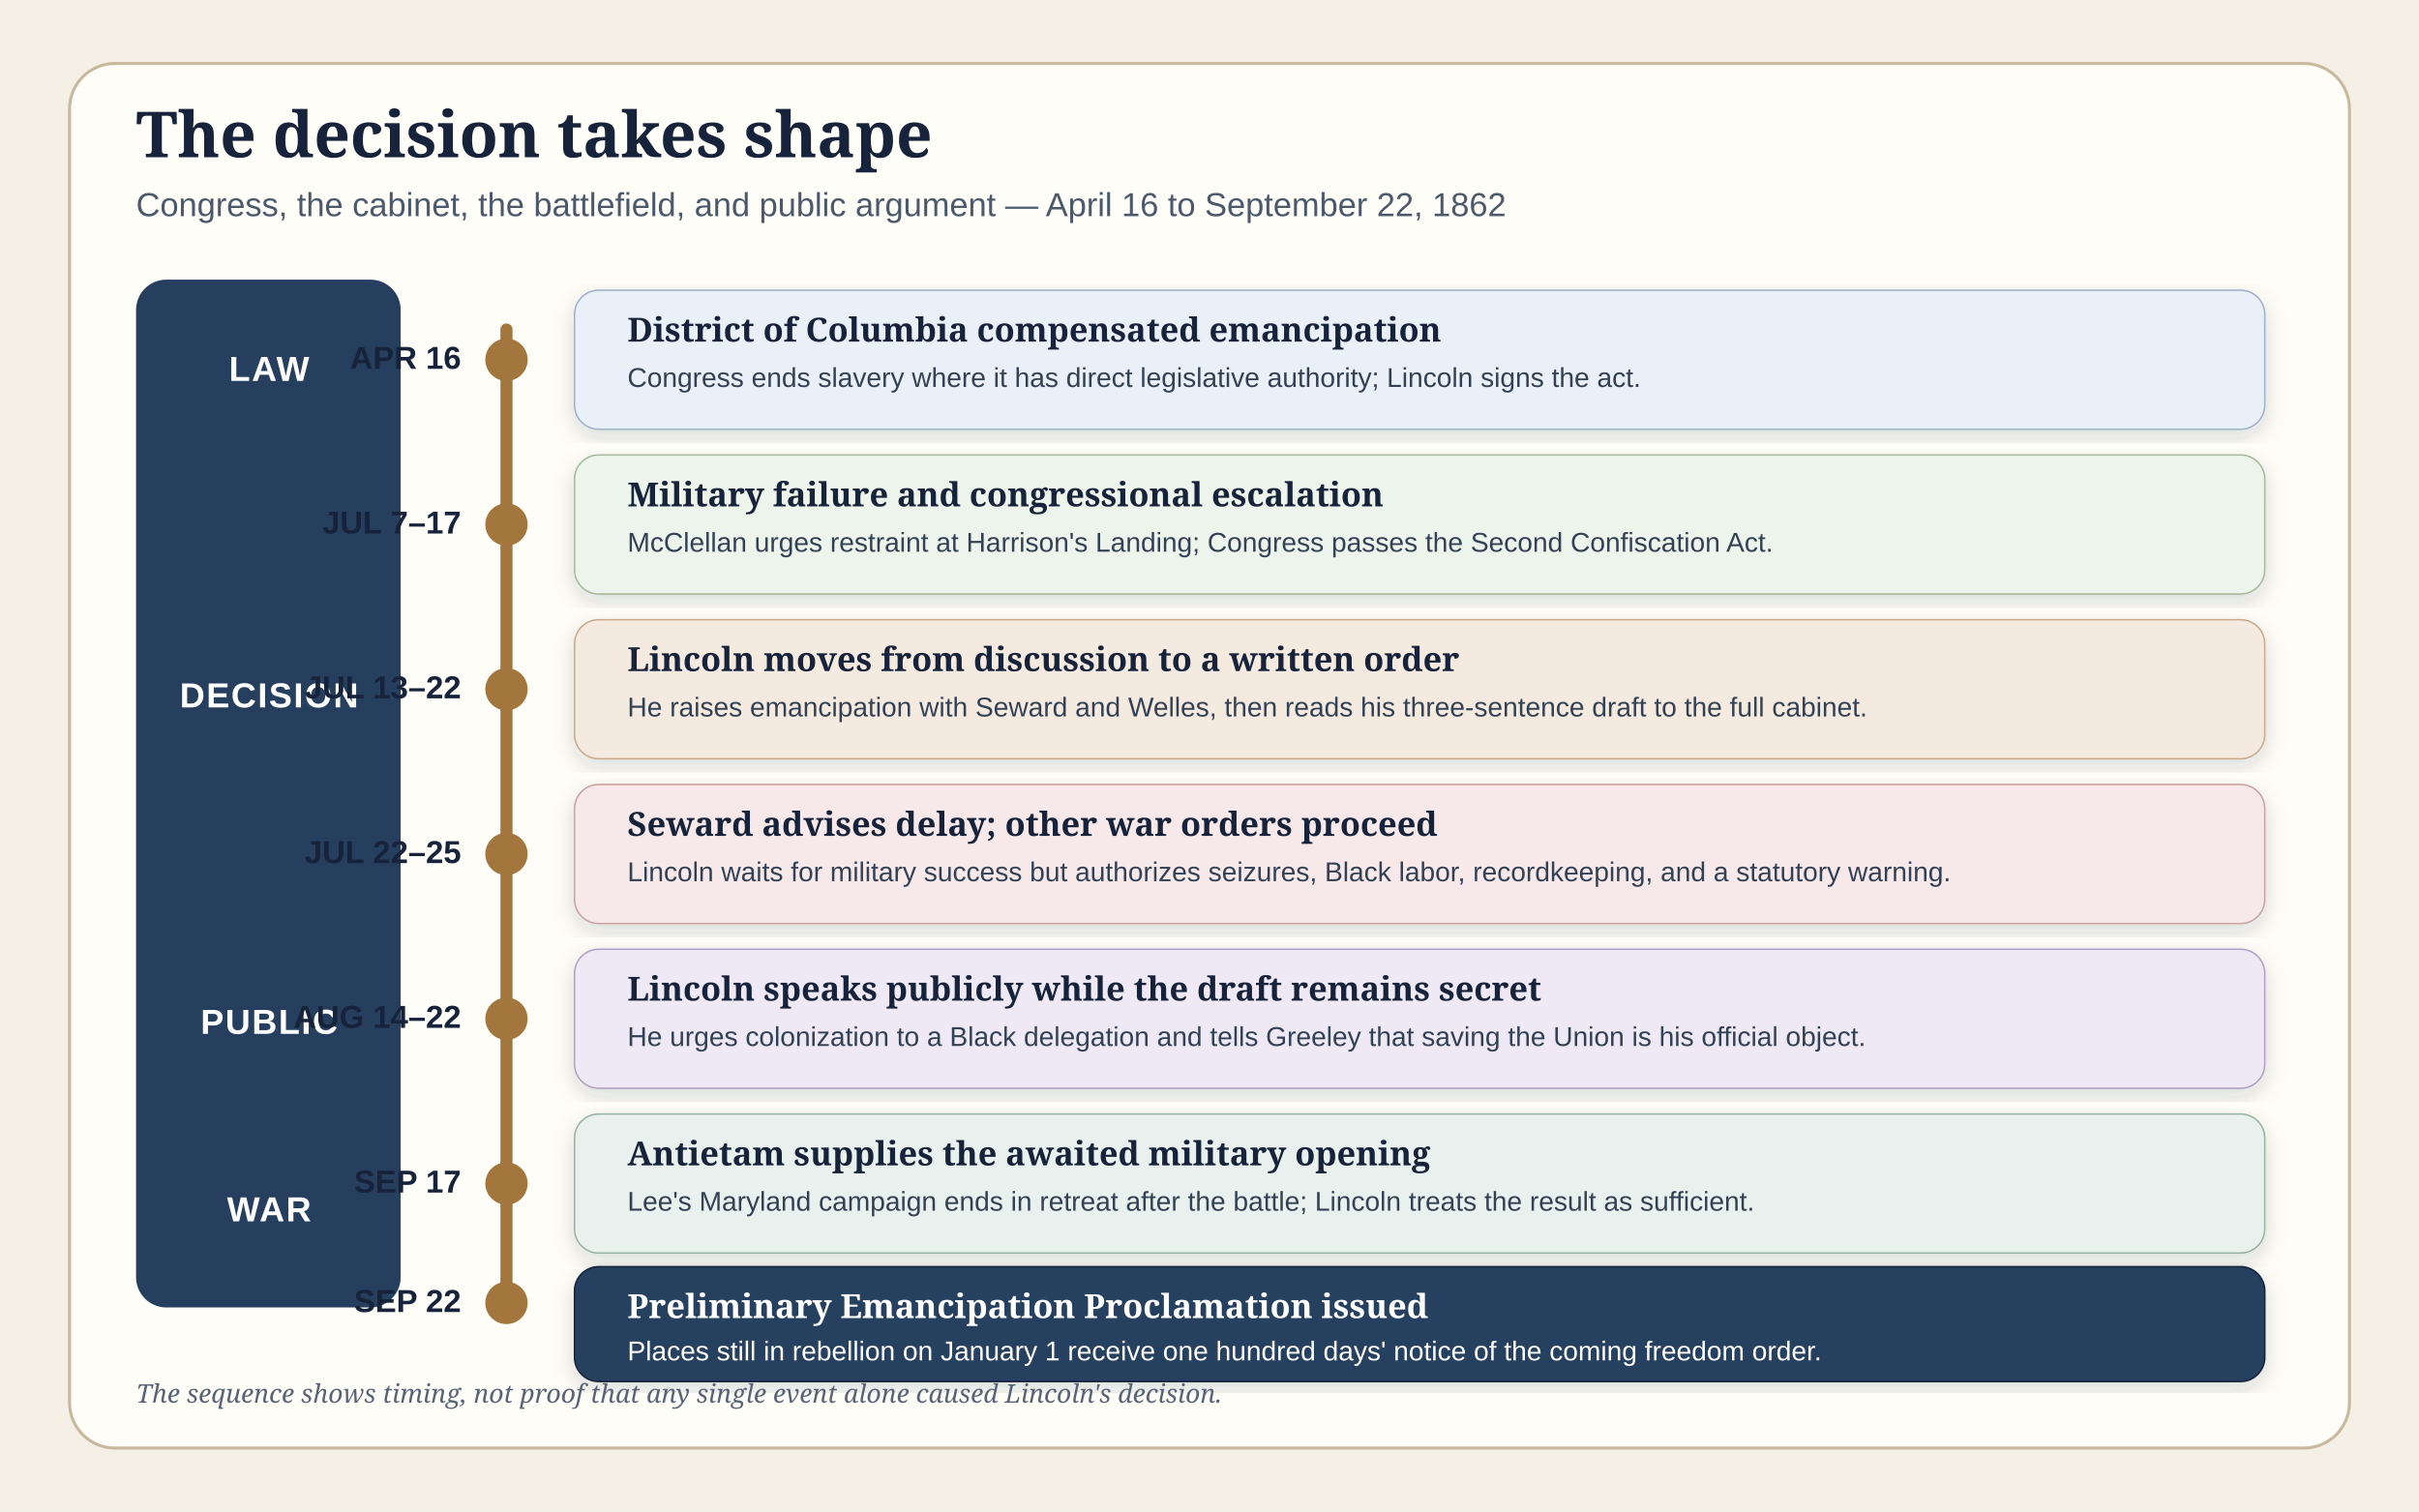
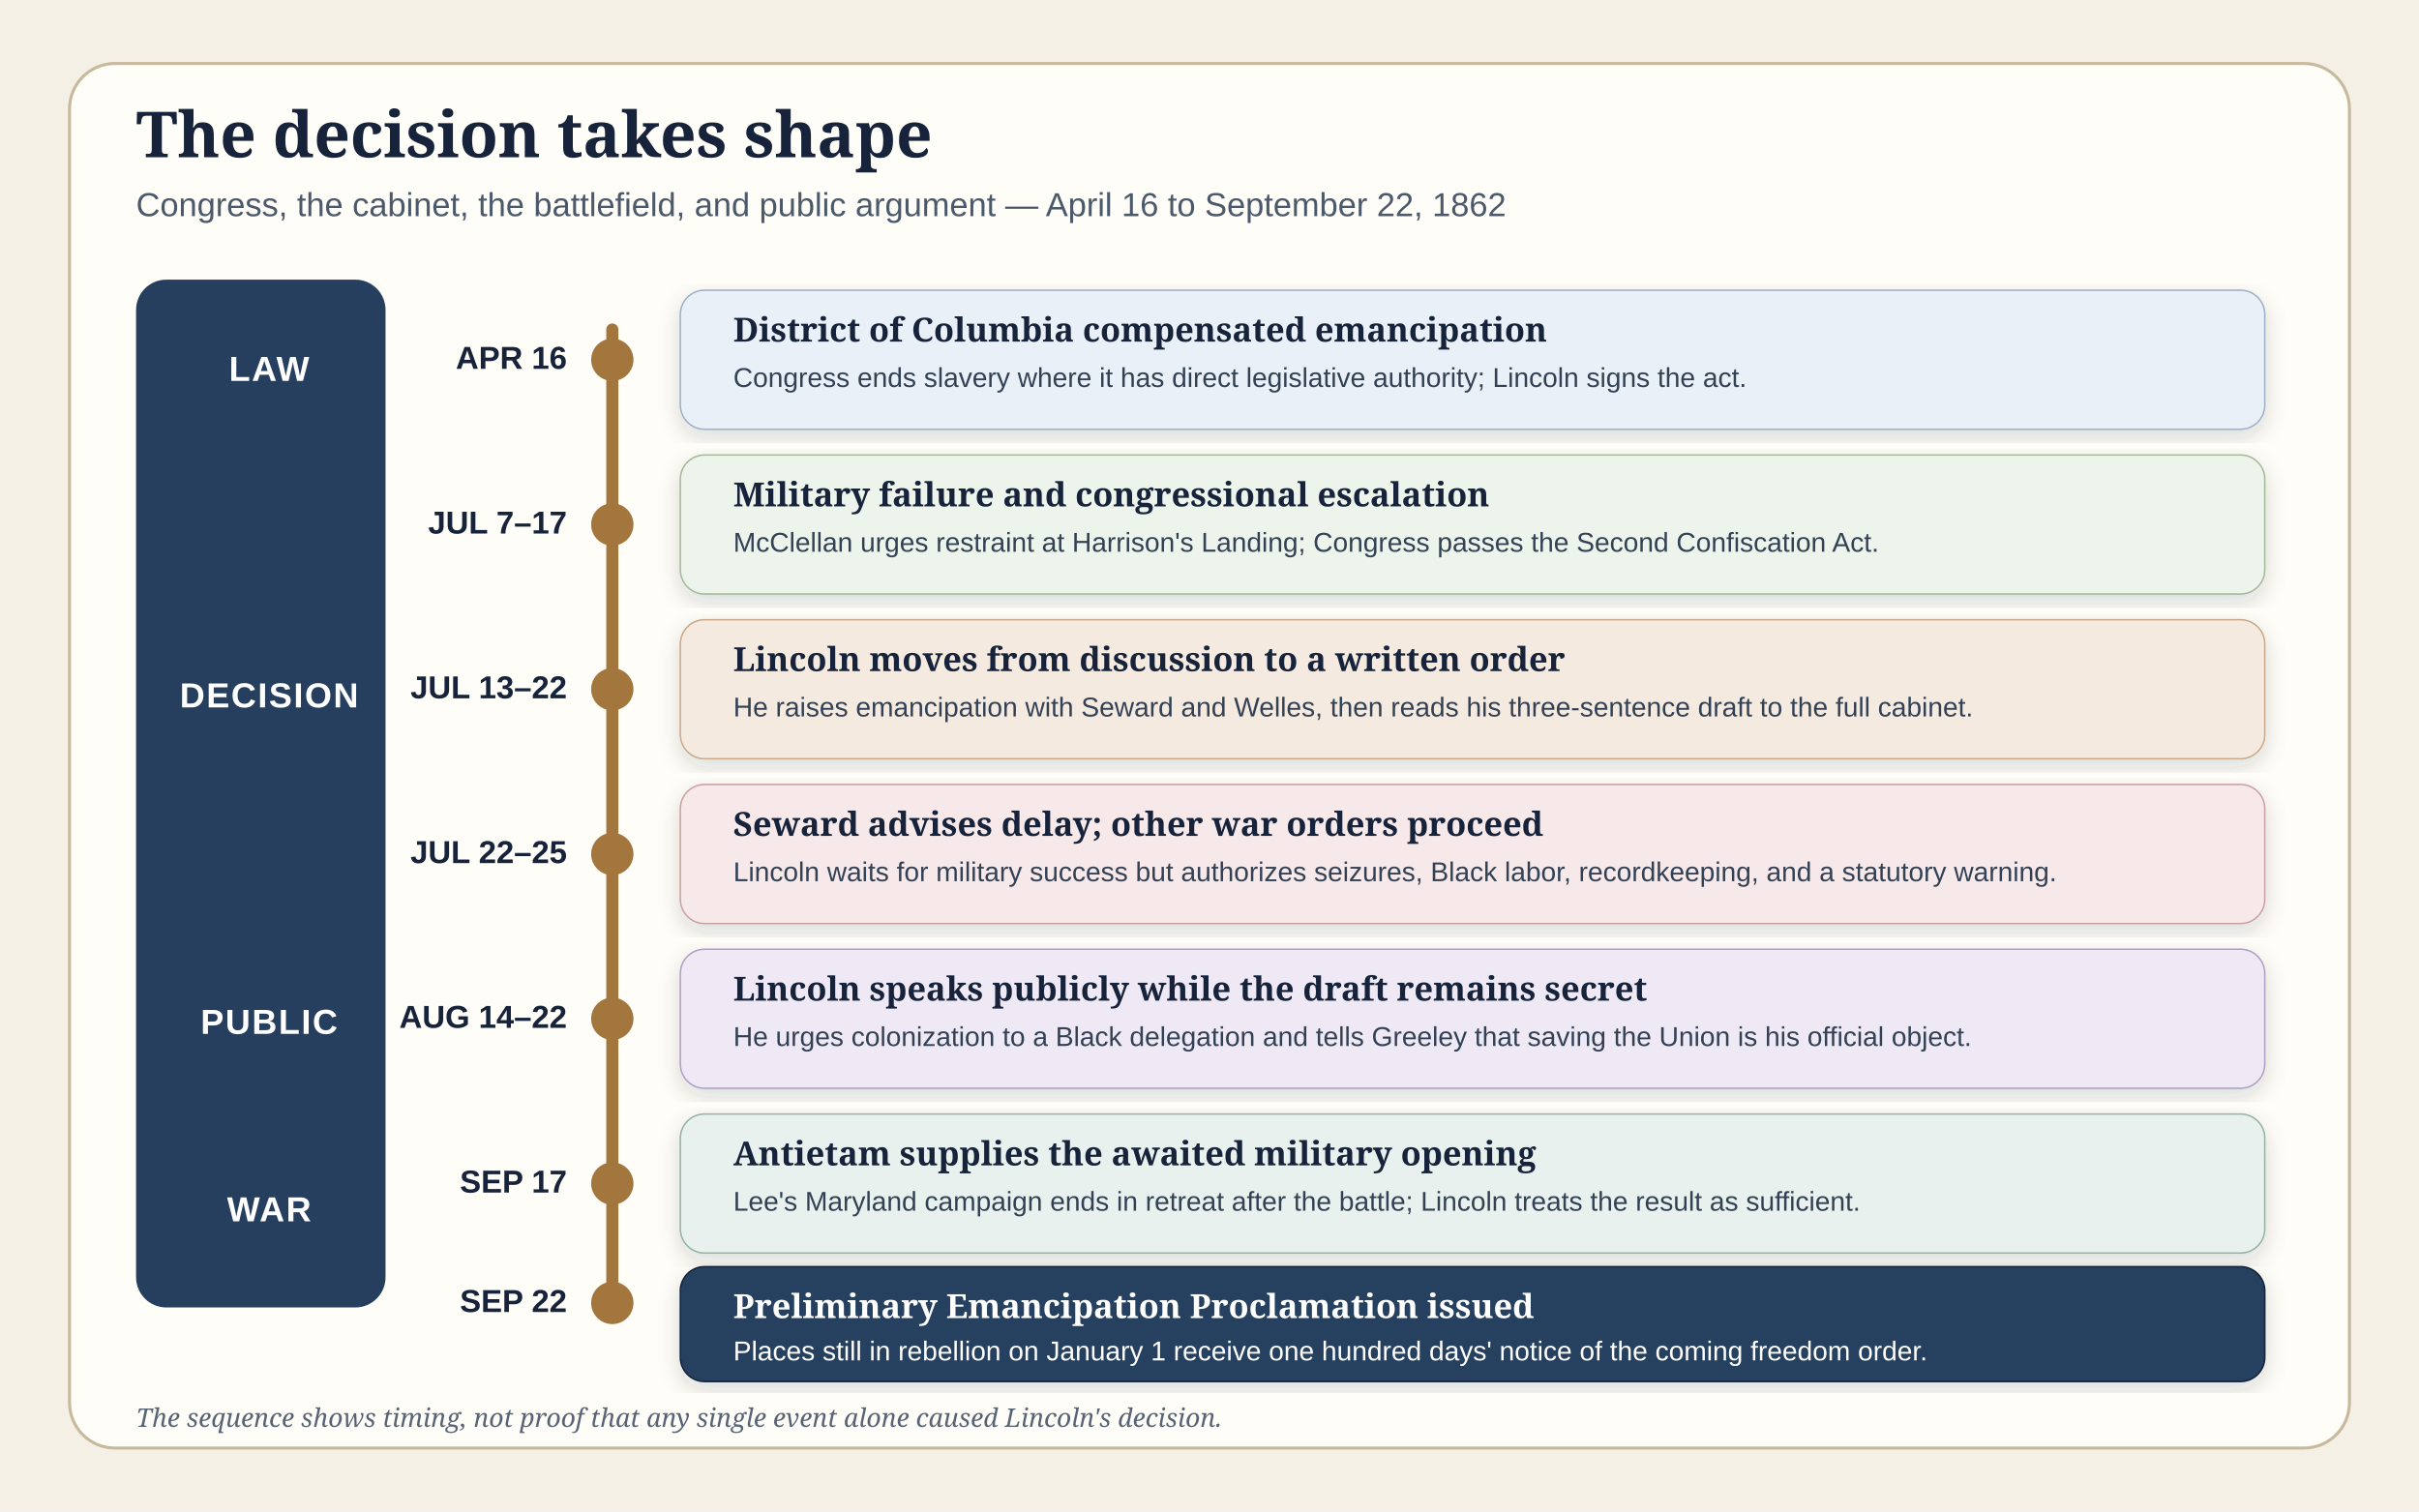
<svg xmlns="http://www.w3.org/2000/svg" width="1600" height="1000" viewBox="0 0 1600 1000" role="img" aria-labelledby="title desc">
  <defs>
    <filter id="shadow" x="-10%" y="-10%" width="120%" height="120%">
      <feDropShadow dx="0" dy="5" stdDeviation="7" flood-color="#172033" flood-opacity="0.16" />
    </filter>
    <style>
      .title { font: 700 42px Georgia, serif; fill: #16233a; }
      .subtitle { font: 22px Arial, sans-serif; fill: #4b596b; }
      .lane { font: 700 23px Arial, sans-serif; fill: #ffffff; letter-spacing: 1px; }
      .date { font: 700 21px Arial, sans-serif; fill: #16233a; }
      .event { font: 700 22px Georgia, serif; fill: #16233a; }
      .body { font: 18px Arial, sans-serif; fill: #334155; }
      .note { font: italic 17px Georgia, serif; fill: #586476; }
      .month { font: 700 19px Arial, sans-serif; fill: #6b4a21; letter-spacing: 1px; }
    </style>
  </defs>
  <rect width="1600" height="1000" fill="#f5f0e6" />
  <rect x="46" y="42" width="1508" height="916" rx="30" fill="#fffdf8" stroke="#c8b99d" stroke-width="2" />
  <text x="90" y="104" class="title">The decision takes shape</text>
  <text x="90" y="143" class="subtitle">Congress, the cabinet, the battlefield, and public argument — April 16 to September 22, 1862</text>
-   <rect x="90" y="185" width="175" height="680" rx="20" fill="#263f5f" />
+   <rect x="90" y="185" width="165" height="680" rx="20" fill="#263f5f" />
  <text x="178" y="252" text-anchor="middle" class="lane">LAW</text>
  <text x="178" y="468" text-anchor="middle" class="lane">DECISION</text>
  <text x="178" y="684" text-anchor="middle" class="lane">PUBLIC</text>
  <text x="178" y="808" text-anchor="middle" class="lane">WAR</text>
-   <line x1="335" y1="218" x2="335" y2="862" stroke="#a2763c" stroke-width="8" stroke-linecap="round" />
-   <circle cx="335" cy="238" r="14" fill="#a2763c" />
-   <circle cx="335" cy="347" r="14" fill="#a2763c" />
-   <circle cx="335" cy="456" r="14" fill="#a2763c" />
-   <circle cx="335" cy="565" r="14" fill="#a2763c" />
-   <circle cx="335" cy="674" r="14" fill="#a2763c" />
-   <circle cx="335" cy="783" r="14" fill="#a2763c" />
-   <circle cx="335" cy="862" r="14" fill="#a2763c" />
-   <text x="305" y="244" text-anchor="end" class="date">APR 16</text>
+   <line x1="405" y1="218" x2="405" y2="862" stroke="#a2763c" stroke-width="8" stroke-linecap="round" />
+   <circle cx="405" cy="238" r="14" fill="#a2763c" />
+   <circle cx="405" cy="347" r="14" fill="#a2763c" />
+   <circle cx="405" cy="456" r="14" fill="#a2763c" />
+   <circle cx="405" cy="565" r="14" fill="#a2763c" />
+   <circle cx="405" cy="674" r="14" fill="#a2763c" />
+   <circle cx="405" cy="783" r="14" fill="#a2763c" />
+   <circle cx="405" cy="862" r="14" fill="#a2763c" />
+   <text x="375" y="244" text-anchor="end" class="date">APR 16</text>
  <g filter="url(#shadow)">
-     <rect x="380" y="192" width="1118" height="92" rx="16" fill="#e9f0f7" stroke="#9db1c8" />
+     <rect x="450" y="192" width="1048" height="92" rx="16" fill="#e9f0f7" stroke="#9db1c8" />
  </g>
-   <text x="415" y="226" class="event">District of Columbia compensated emancipation</text>
-   <text x="415" y="256" class="body">Congress ends slavery where it has direct legislative authority; Lincoln signs the act.</text>
-   <text x="305" y="353" text-anchor="end" class="date">JUL 7–17</text>
+   <text x="485" y="226" class="event">District of Columbia compensated emancipation</text>
+   <text x="485" y="256" class="body">Congress ends slavery where it has direct legislative authority; Lincoln signs the act.</text>
+   <text x="375" y="353" text-anchor="end" class="date">JUL 7–17</text>
  <g filter="url(#shadow)">
-     <rect x="380" y="301" width="1118" height="92" rx="16" fill="#edf4eb" stroke="#a5b99b" />
+     <rect x="450" y="301" width="1048" height="92" rx="16" fill="#edf4eb" stroke="#a5b99b" />
  </g>
-   <text x="415" y="335" class="event">Military failure and congressional escalation</text>
-   <text x="415" y="365" class="body">McClellan urges restraint at Harrison's Landing; Congress passes the Second Confiscation Act.</text>
-   <text x="305" y="462" text-anchor="end" class="date">JUL 13–22</text>
+   <text x="485" y="335" class="event">Military failure and congressional escalation</text>
+   <text x="485" y="365" class="body">McClellan urges restraint at Harrison's Landing; Congress passes the Second Confiscation Act.</text>
+   <text x="375" y="462" text-anchor="end" class="date">JUL 13–22</text>
  <g filter="url(#shadow)">
-     <rect x="380" y="410" width="1118" height="92" rx="16" fill="#f5eadf" stroke="#c9a98a" />
+     <rect x="450" y="410" width="1048" height="92" rx="16" fill="#f5eadf" stroke="#c9a98a" />
  </g>
-   <text x="415" y="444" class="event">Lincoln moves from discussion to a written order</text>
-   <text x="415" y="474" class="body">He raises emancipation with Seward and Welles, then reads his three-sentence draft to the full cabinet.</text>
-   <text x="305" y="571" text-anchor="end" class="date">JUL 22–25</text>
+   <text x="485" y="444" class="event">Lincoln moves from discussion to a written order</text>
+   <text x="485" y="474" class="body">He raises emancipation with Seward and Welles, then reads his three-sentence draft to the full cabinet.</text>
+   <text x="375" y="571" text-anchor="end" class="date">JUL 22–25</text>
  <g filter="url(#shadow)">
-     <rect x="380" y="519" width="1118" height="92" rx="16" fill="#f7e9e9" stroke="#caa1a1" />
+     <rect x="450" y="519" width="1048" height="92" rx="16" fill="#f7e9e9" stroke="#caa1a1" />
  </g>
-   <text x="415" y="553" class="event">Seward advises delay; other war orders proceed</text>
-   <text x="415" y="583" class="body">Lincoln waits for military success but authorizes seizures, Black labor, recordkeeping, and a statutory warning.</text>
-   <text x="305" y="680" text-anchor="end" class="date">AUG 14–22</text>
+   <text x="485" y="553" class="event">Seward advises delay; other war orders proceed</text>
+   <text x="485" y="583" class="body">Lincoln waits for military success but authorizes seizures, Black labor, recordkeeping, and a statutory warning.</text>
+   <text x="375" y="680" text-anchor="end" class="date">AUG 14–22</text>
  <g filter="url(#shadow)">
-     <rect x="380" y="628" width="1118" height="92" rx="16" fill="#eee9f5" stroke="#afa0c4" />
+     <rect x="450" y="628" width="1048" height="92" rx="16" fill="#eee9f5" stroke="#afa0c4" />
  </g>
-   <text x="415" y="662" class="event">Lincoln speaks publicly while the draft remains secret</text>
-   <text x="415" y="692" class="body">He urges colonization to a Black delegation and tells Greeley that saving the Union is his official object.</text>
-   <text x="305" y="789" text-anchor="end" class="date">SEP 17</text>
+   <text x="485" y="662" class="event">Lincoln speaks publicly while the draft remains secret</text>
+   <text x="485" y="692" class="body">He urges colonization to a Black delegation and tells Greeley that saving the Union is his official object.</text>
+   <text x="375" y="789" text-anchor="end" class="date">SEP 17</text>
  <g filter="url(#shadow)">
-     <rect x="380" y="737" width="1118" height="92" rx="16" fill="#e8f1ed" stroke="#95b2a3" />
+     <rect x="450" y="737" width="1048" height="92" rx="16" fill="#e8f1ed" stroke="#95b2a3" />
  </g>
-   <text x="415" y="771" class="event">Antietam supplies the awaited military opening</text>
-   <text x="415" y="801" class="body">Lee's Maryland campaign ends in retreat after the battle; Lincoln treats the result as sufficient.</text>
-   <text x="305" y="868" text-anchor="end" class="date">SEP 22</text>
+   <text x="485" y="771" class="event">Antietam supplies the awaited military opening</text>
+   <text x="485" y="801" class="body">Lee's Maryland campaign ends in retreat after the battle; Lincoln treats the result as sufficient.</text>
+   <text x="375" y="868" text-anchor="end" class="date">SEP 22</text>
  <g filter="url(#shadow)">
-     <rect x="380" y="838" width="1118" height="76" rx="16" fill="#263f5f" stroke="#16233a" />
+     <rect x="450" y="838" width="1048" height="76" rx="16" fill="#263f5f" stroke="#16233a" />
  </g>
-   <text x="415" y="872" class="event" fill="#ffffff" style="fill:#ffffff">Preliminary Emancipation Proclamation issued</text>
-   <text x="415" y="900" class="body" fill="#ffffff" style="fill:#ffffff">Places still in rebellion on January 1 receive one hundred days' notice of the coming freedom order.</text>
-   <text x="90" y="928" class="note">The sequence shows timing, not proof that any single event alone caused Lincoln's decision.</text>
+   <text x="485" y="872" class="event" fill="#ffffff" style="fill:#ffffff">Preliminary Emancipation Proclamation issued</text>
+   <text x="485" y="900" class="body" fill="#ffffff" style="fill:#ffffff">Places still in rebellion on January 1 receive one hundred days' notice of the coming freedom order.</text>
+   <text x="90" y="944" class="note">The sequence shows timing, not proof that any single event alone caused Lincoln's decision.</text>
</svg>
